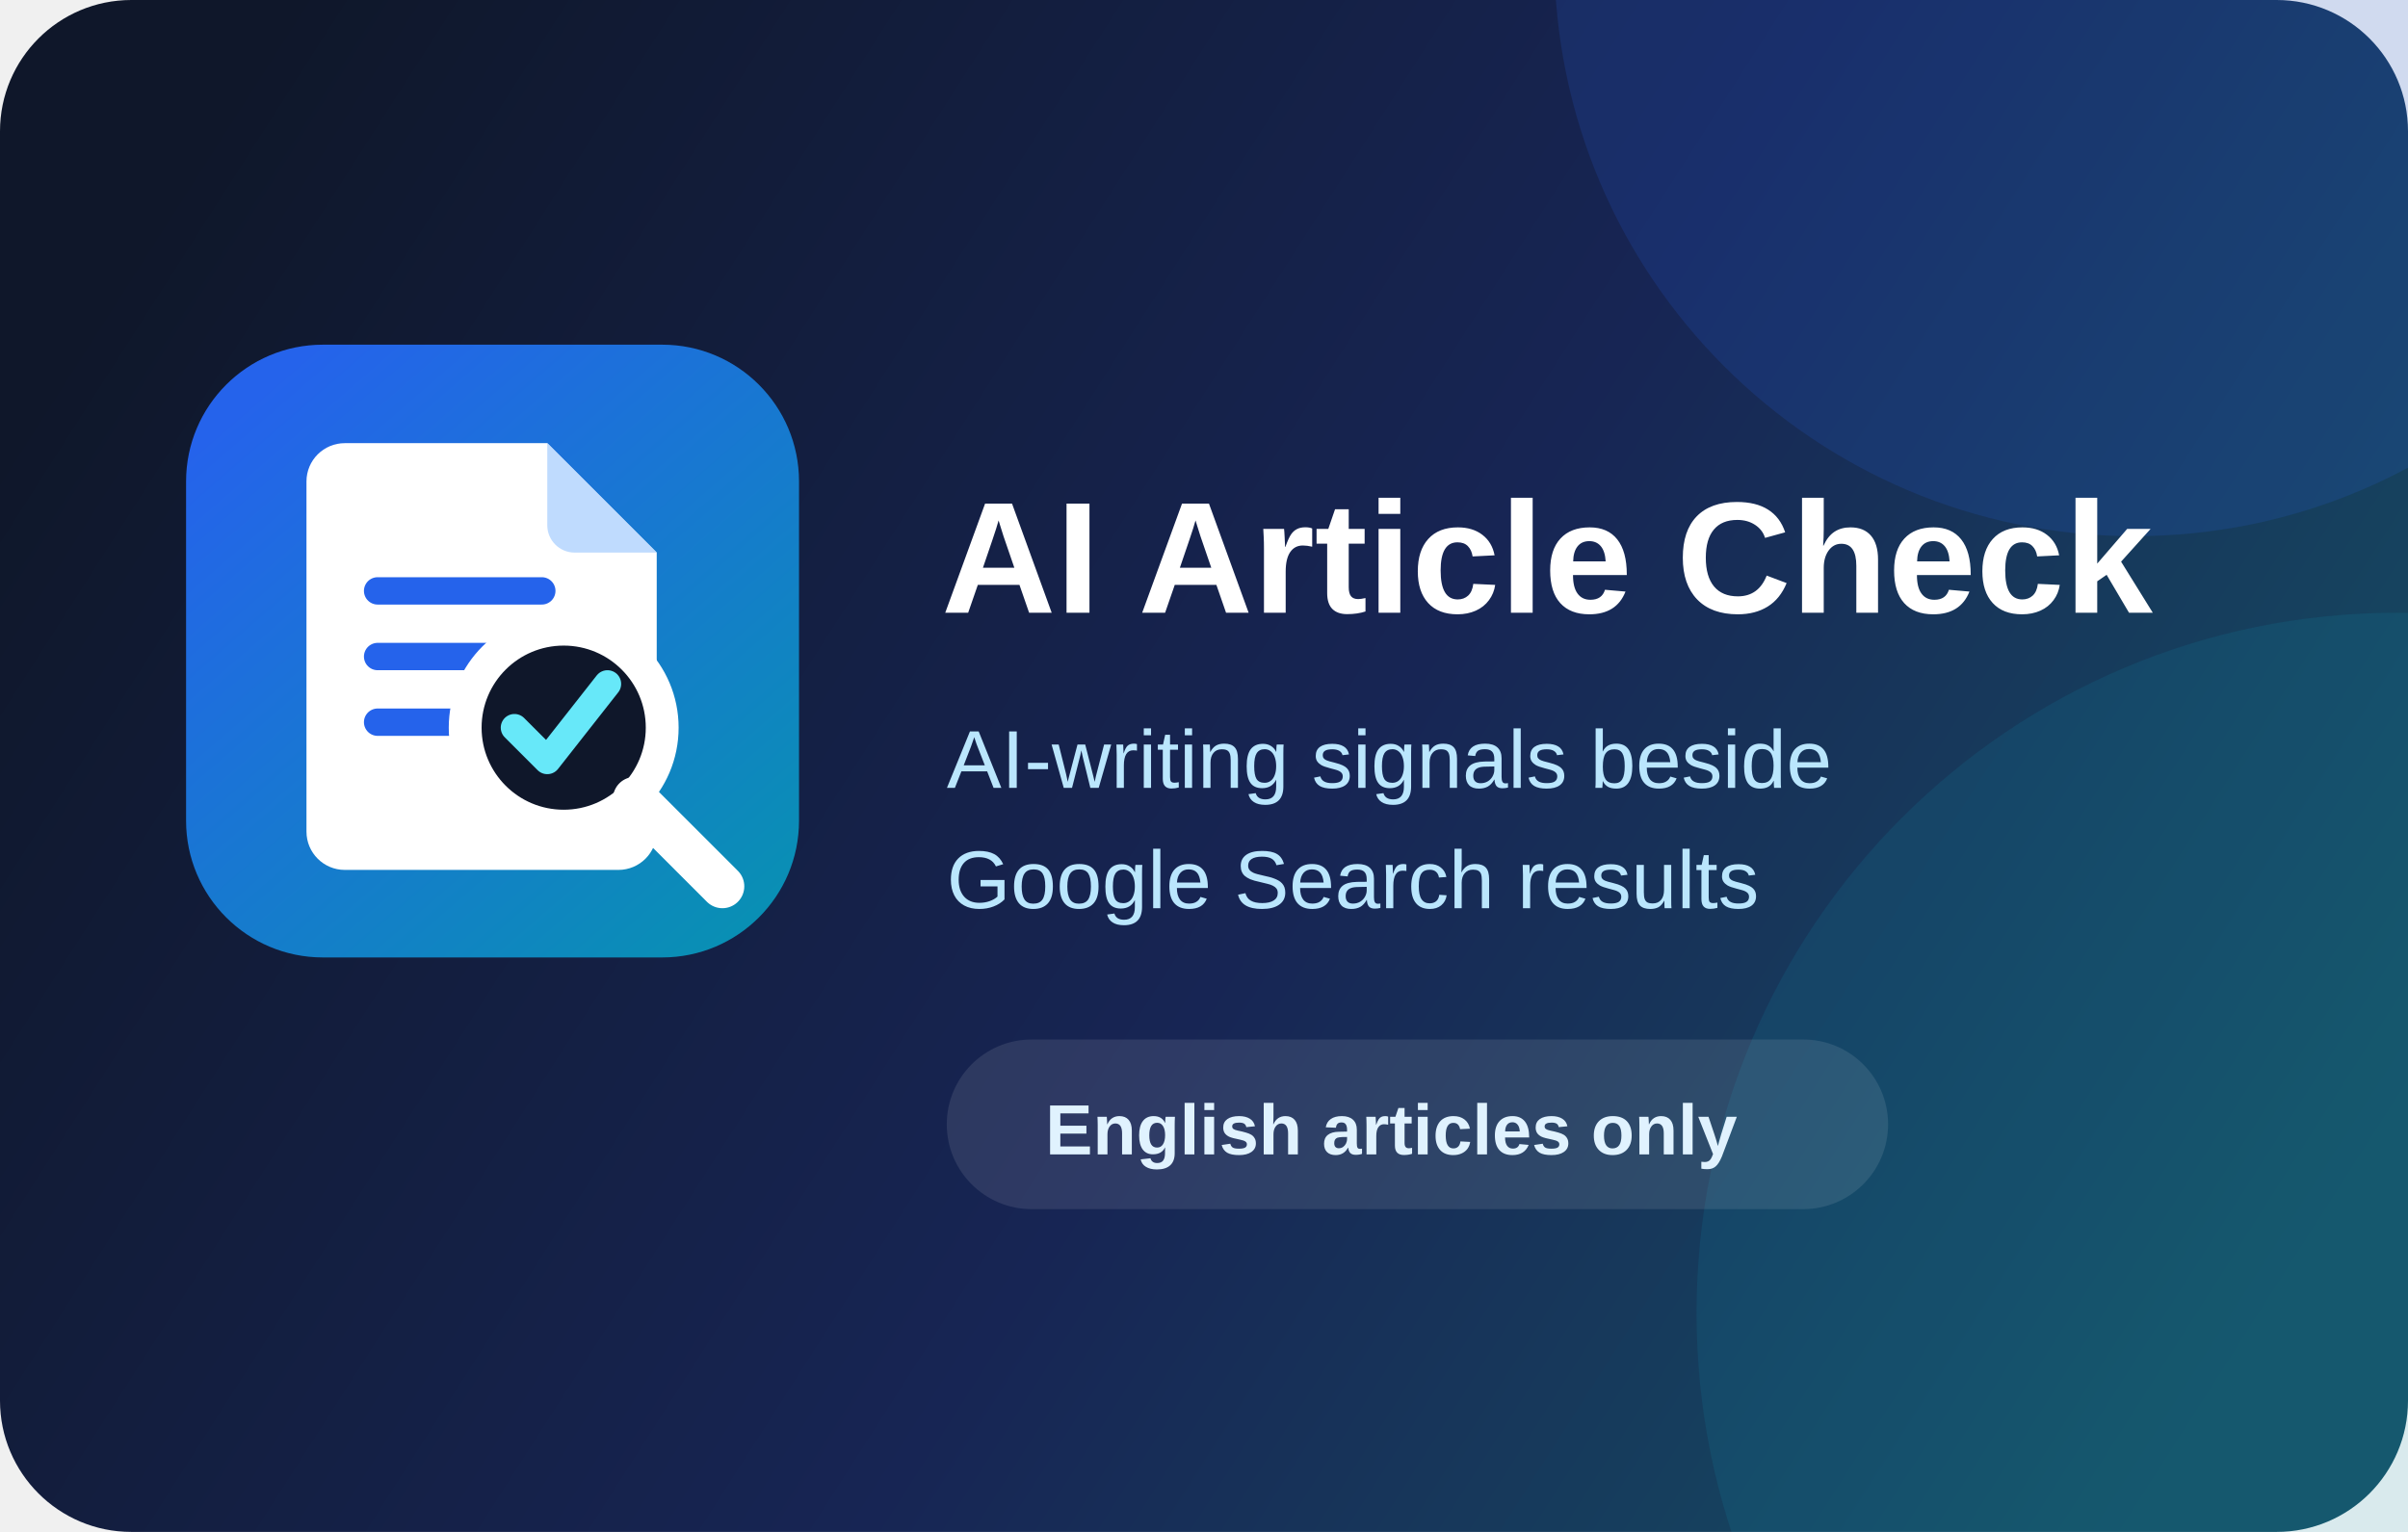
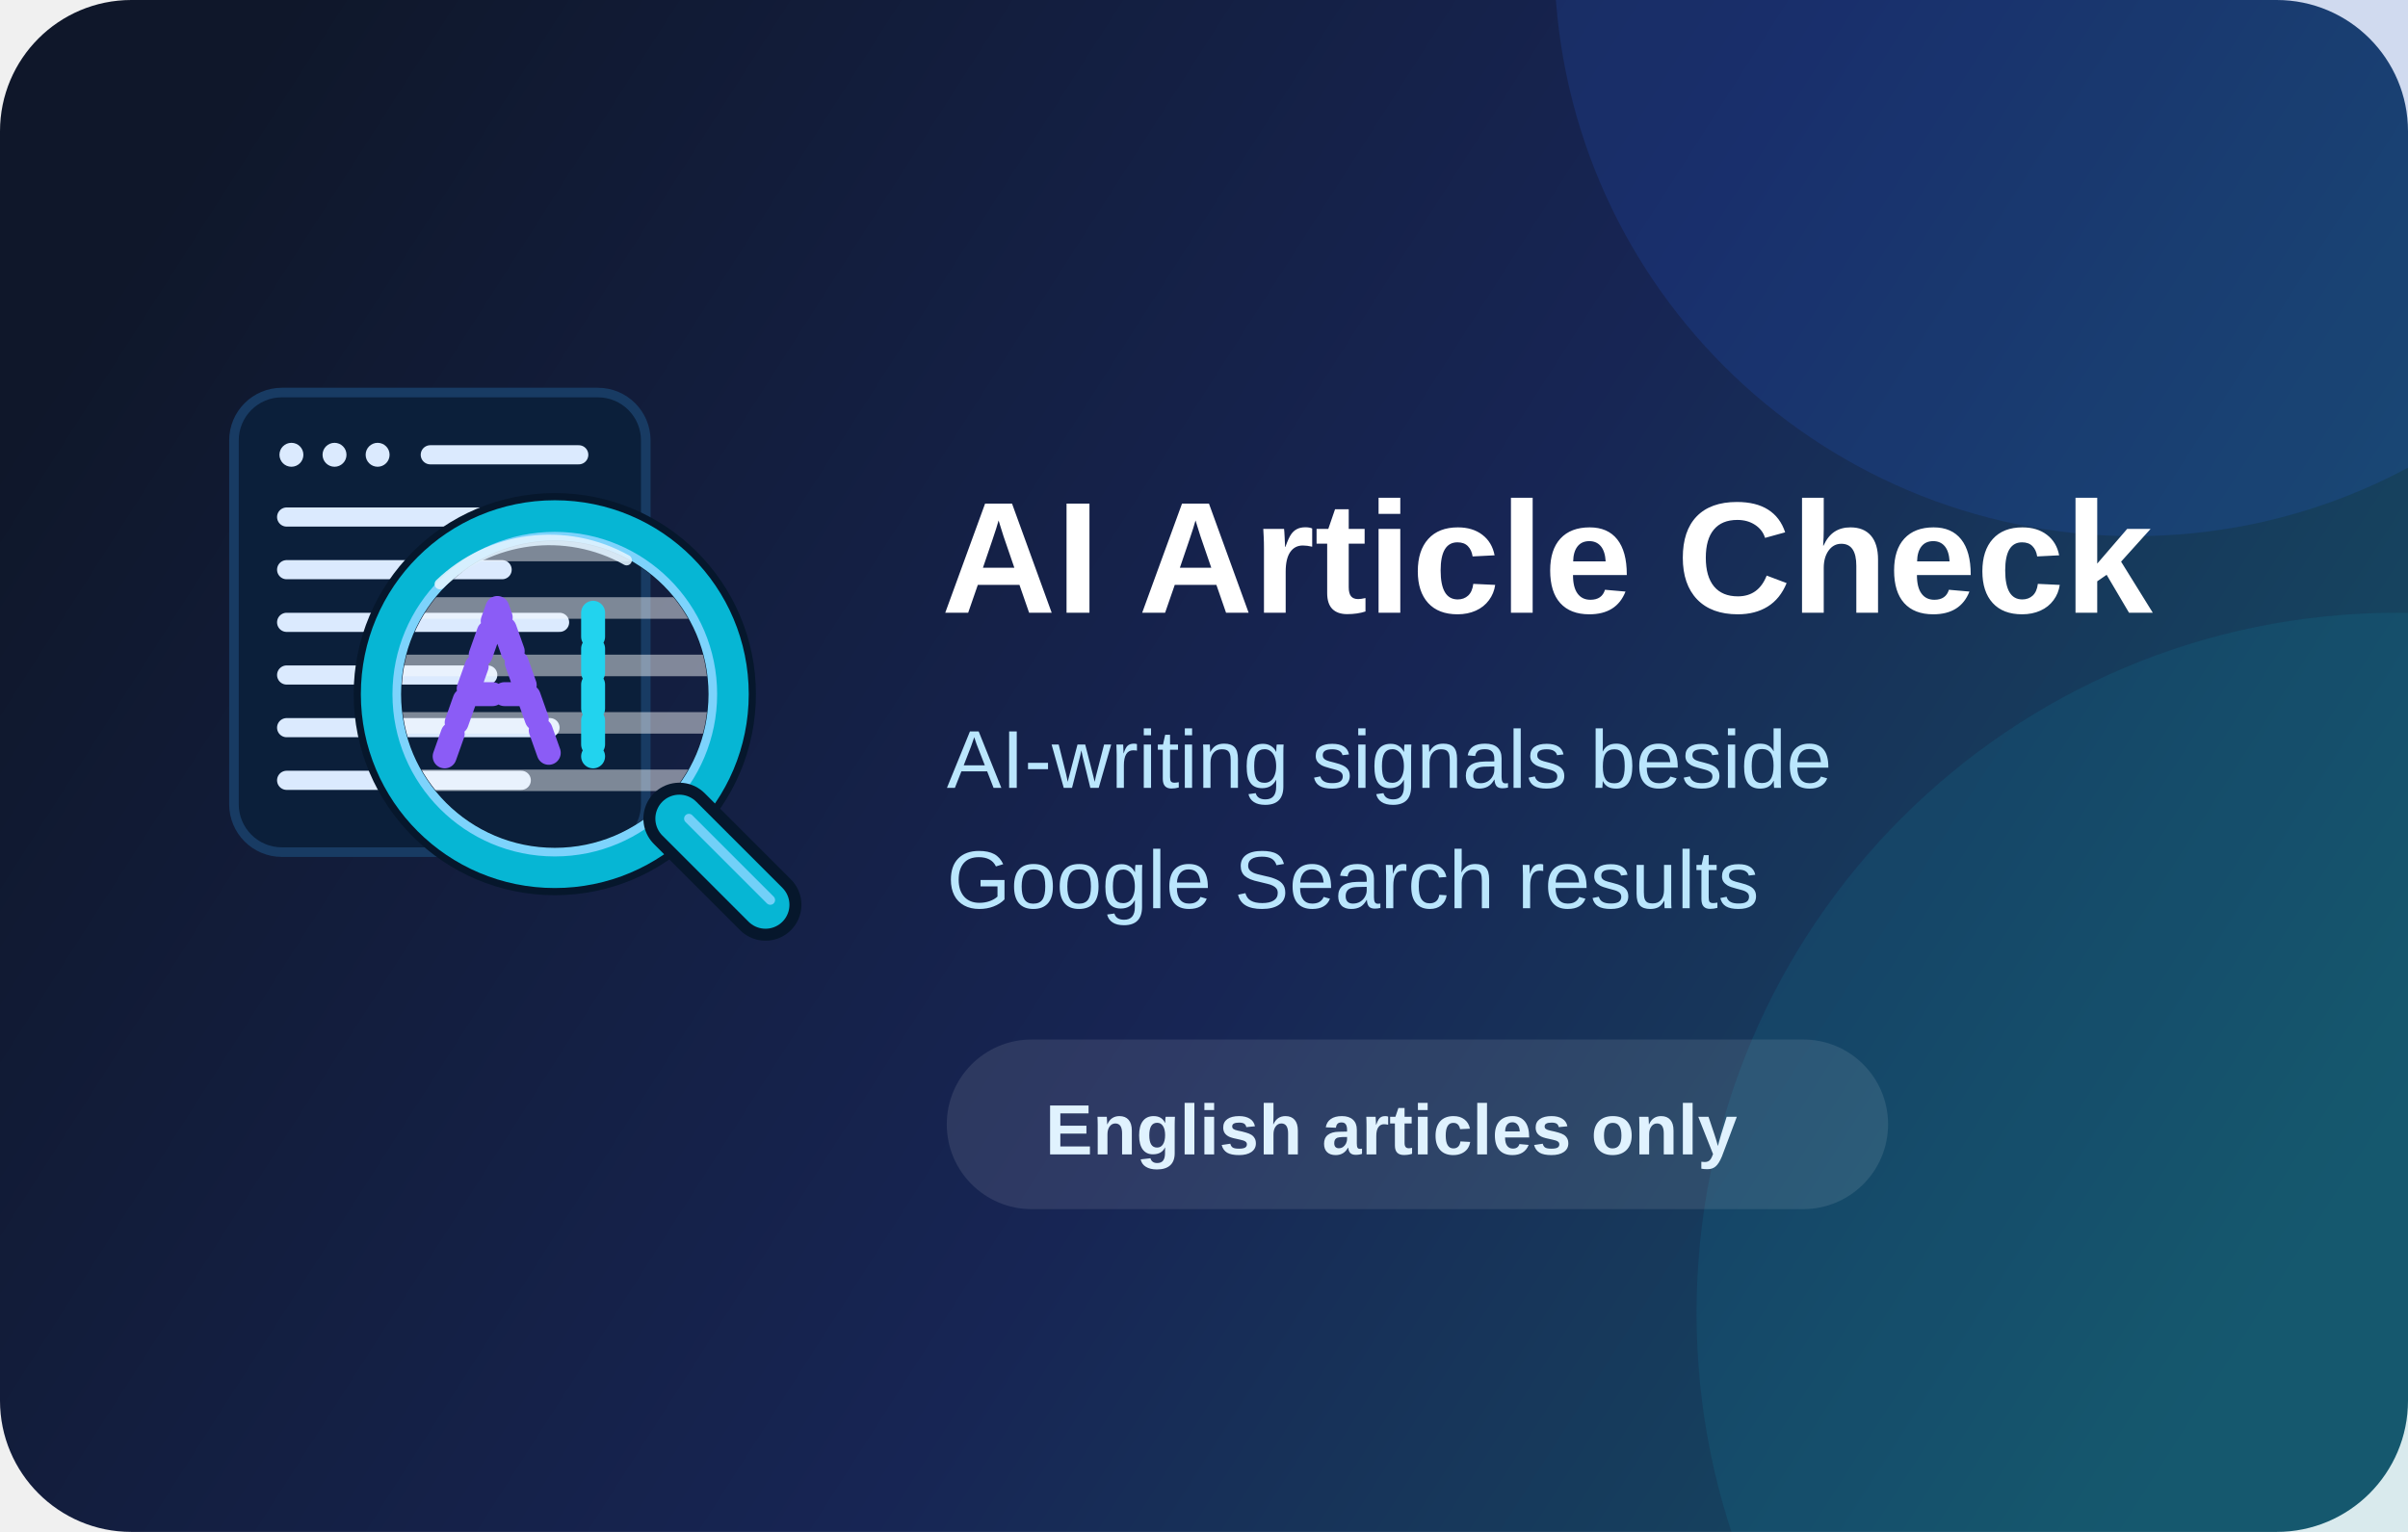
<svg xmlns="http://www.w3.org/2000/svg" width="440" height="280" viewBox="0 0 440 280" role="img" aria-labelledby="title description">
  <defs>
    <linearGradient id="background" x1="38" y1="24" x2="404" y2="258" gradientUnits="userSpaceOnUse">
      <stop stop-color="#0f172a" />
      <stop offset="0.55" stop-color="#172554" />
      <stop offset="1" stop-color="#164e63" />
    </linearGradient>
-     <linearGradient id="iconBackground" x1="14" y1="8" x2="104" y2="112" gradientUnits="userSpaceOnUse">
-       <stop stop-color="#2563eb" />
-       <stop offset="1" stop-color="#0891b2" />
-     </linearGradient>
+     <clipPath id="promoLens">
+       <circle cx="77" cy="73" r="34" />
+     </clipPath>
  </defs>
  <rect width="440" height="280" rx="24" fill="url(#background)" />
  <circle cx="390" cy="-8" r="106" fill="#2563eb" opacity=".16" />
  <circle cx="438" cy="240" r="128" fill="#06b6d4" opacity=".10" />
-   <g transform="translate(34 63)">
-     <rect width="112" height="112" rx="25" fill="url(#iconBackground)" />
-     <path d="M29 18h37l20 20v51a7 7 0 0 1-7 7H29a7 7 0 0 1-7-7V25a7 7 0 0 1 7-7Z" fill="#fff" />
-     <path d="M66 18v15a5 5 0 0 0 5 5h15" fill="#bfdbfe" />
-     <path d="M35 45h30M35 57h21M35 69h15" fill="none" stroke="#2563eb" stroke-linecap="round" stroke-width="5" />
-     <circle cx="69" cy="70" r="18" fill="#0f172a" stroke="#fff" stroke-width="6" />
-     <path d="m82 83 16 16" fill="none" stroke="#fff" stroke-linecap="round" stroke-width="8" />
-     <path d="m60 70 6 6 11-14" fill="none" stroke="#67e8f9" stroke-linecap="round" stroke-linejoin="round" stroke-width="5" />
+   <g transform="translate(34 63) scale(.875)">
+     <rect x="10" y="10" width="86" height="96" rx="10" fill="#0b1f3a" stroke="#183b63" stroke-width="2" />
+     <circle cx="22" cy="23" r="2.5" fill="#dbeafe" />
+     <circle cx="31" cy="23" r="2.5" fill="#dbeafe" />
+     <circle cx="40" cy="23" r="2.5" fill="#dbeafe" />
+     <path d="M51 23h31M21 36h62M21 47h45M21 58h57M21 69h42M21 80h55M21 91h49" fill="none" stroke="#dbeafe" stroke-linecap="round" stroke-width="4" />
+     <g clip-path="url(#promoLens)" opacity=".48">
+       <path d="M39 43h73M38 55h70M38 67h75M38 79h72M38 91h69" fill="none" stroke="#f8fafc" stroke-linecap="round" stroke-width="4.5" />
+     </g>
+     <g clip-path="url(#promoLens)" fill="none" stroke-linecap="round" stroke-linejoin="round" stroke-width="5">
+       <path d="M54 86 65 55 76 86M59 73h12" stroke="#8b5cf6" stroke-dasharray="5 2.5" />
+       <path d="M85 56v30" stroke="#22d3ee" stroke-dasharray="5 2.5" />
+     </g>
+     <circle cx="77" cy="73" r="37" fill="none" stroke="#06172c" stroke-width="10" />
+     <circle cx="77" cy="73" r="37" fill="none" stroke="#06b6d4" stroke-width="7" />
+     <circle cx="77" cy="73" r="33" fill="none" stroke="#7dd3fc" stroke-width="1.8" />
+     <path d="M53 50a33 33 0 0 1 39-5" fill="none" stroke="#e0f2fe" stroke-linecap="round" stroke-width="2.2" opacity=".9" />
+     <path d="m103 99 18 18" fill="none" stroke="#06172c" stroke-linecap="round" stroke-width="15" />
+     <path d="m103 99 18 18" fill="none" stroke="#06b6d4" stroke-linecap="round" stroke-width="10" />
+     <path d="m105 99 17 17" fill="none" stroke="#7dd3fc" stroke-linecap="round" stroke-width="2" opacity=".9" />
  </g>
  <text x="172" y="112" fill="#fff" font-family="Arial, sans-serif" font-size="29" font-weight="700">AI Article Check</text>
  <text x="173" y="144" fill="#bae6fd" font-family="Arial, sans-serif" font-size="15">AI-writing signals beside</text>
  <text x="173" y="166" fill="#bae6fd" font-family="Arial, sans-serif" font-size="15">Google Search results</text>
  <rect x="173" y="190" width="172" height="31" rx="15.5" fill="#fff" opacity=".10" />
  <text x="191" y="211" fill="#e0f2fe" font-family="Arial, sans-serif" font-size="13" font-weight="700">English articles only</text>
</svg>
